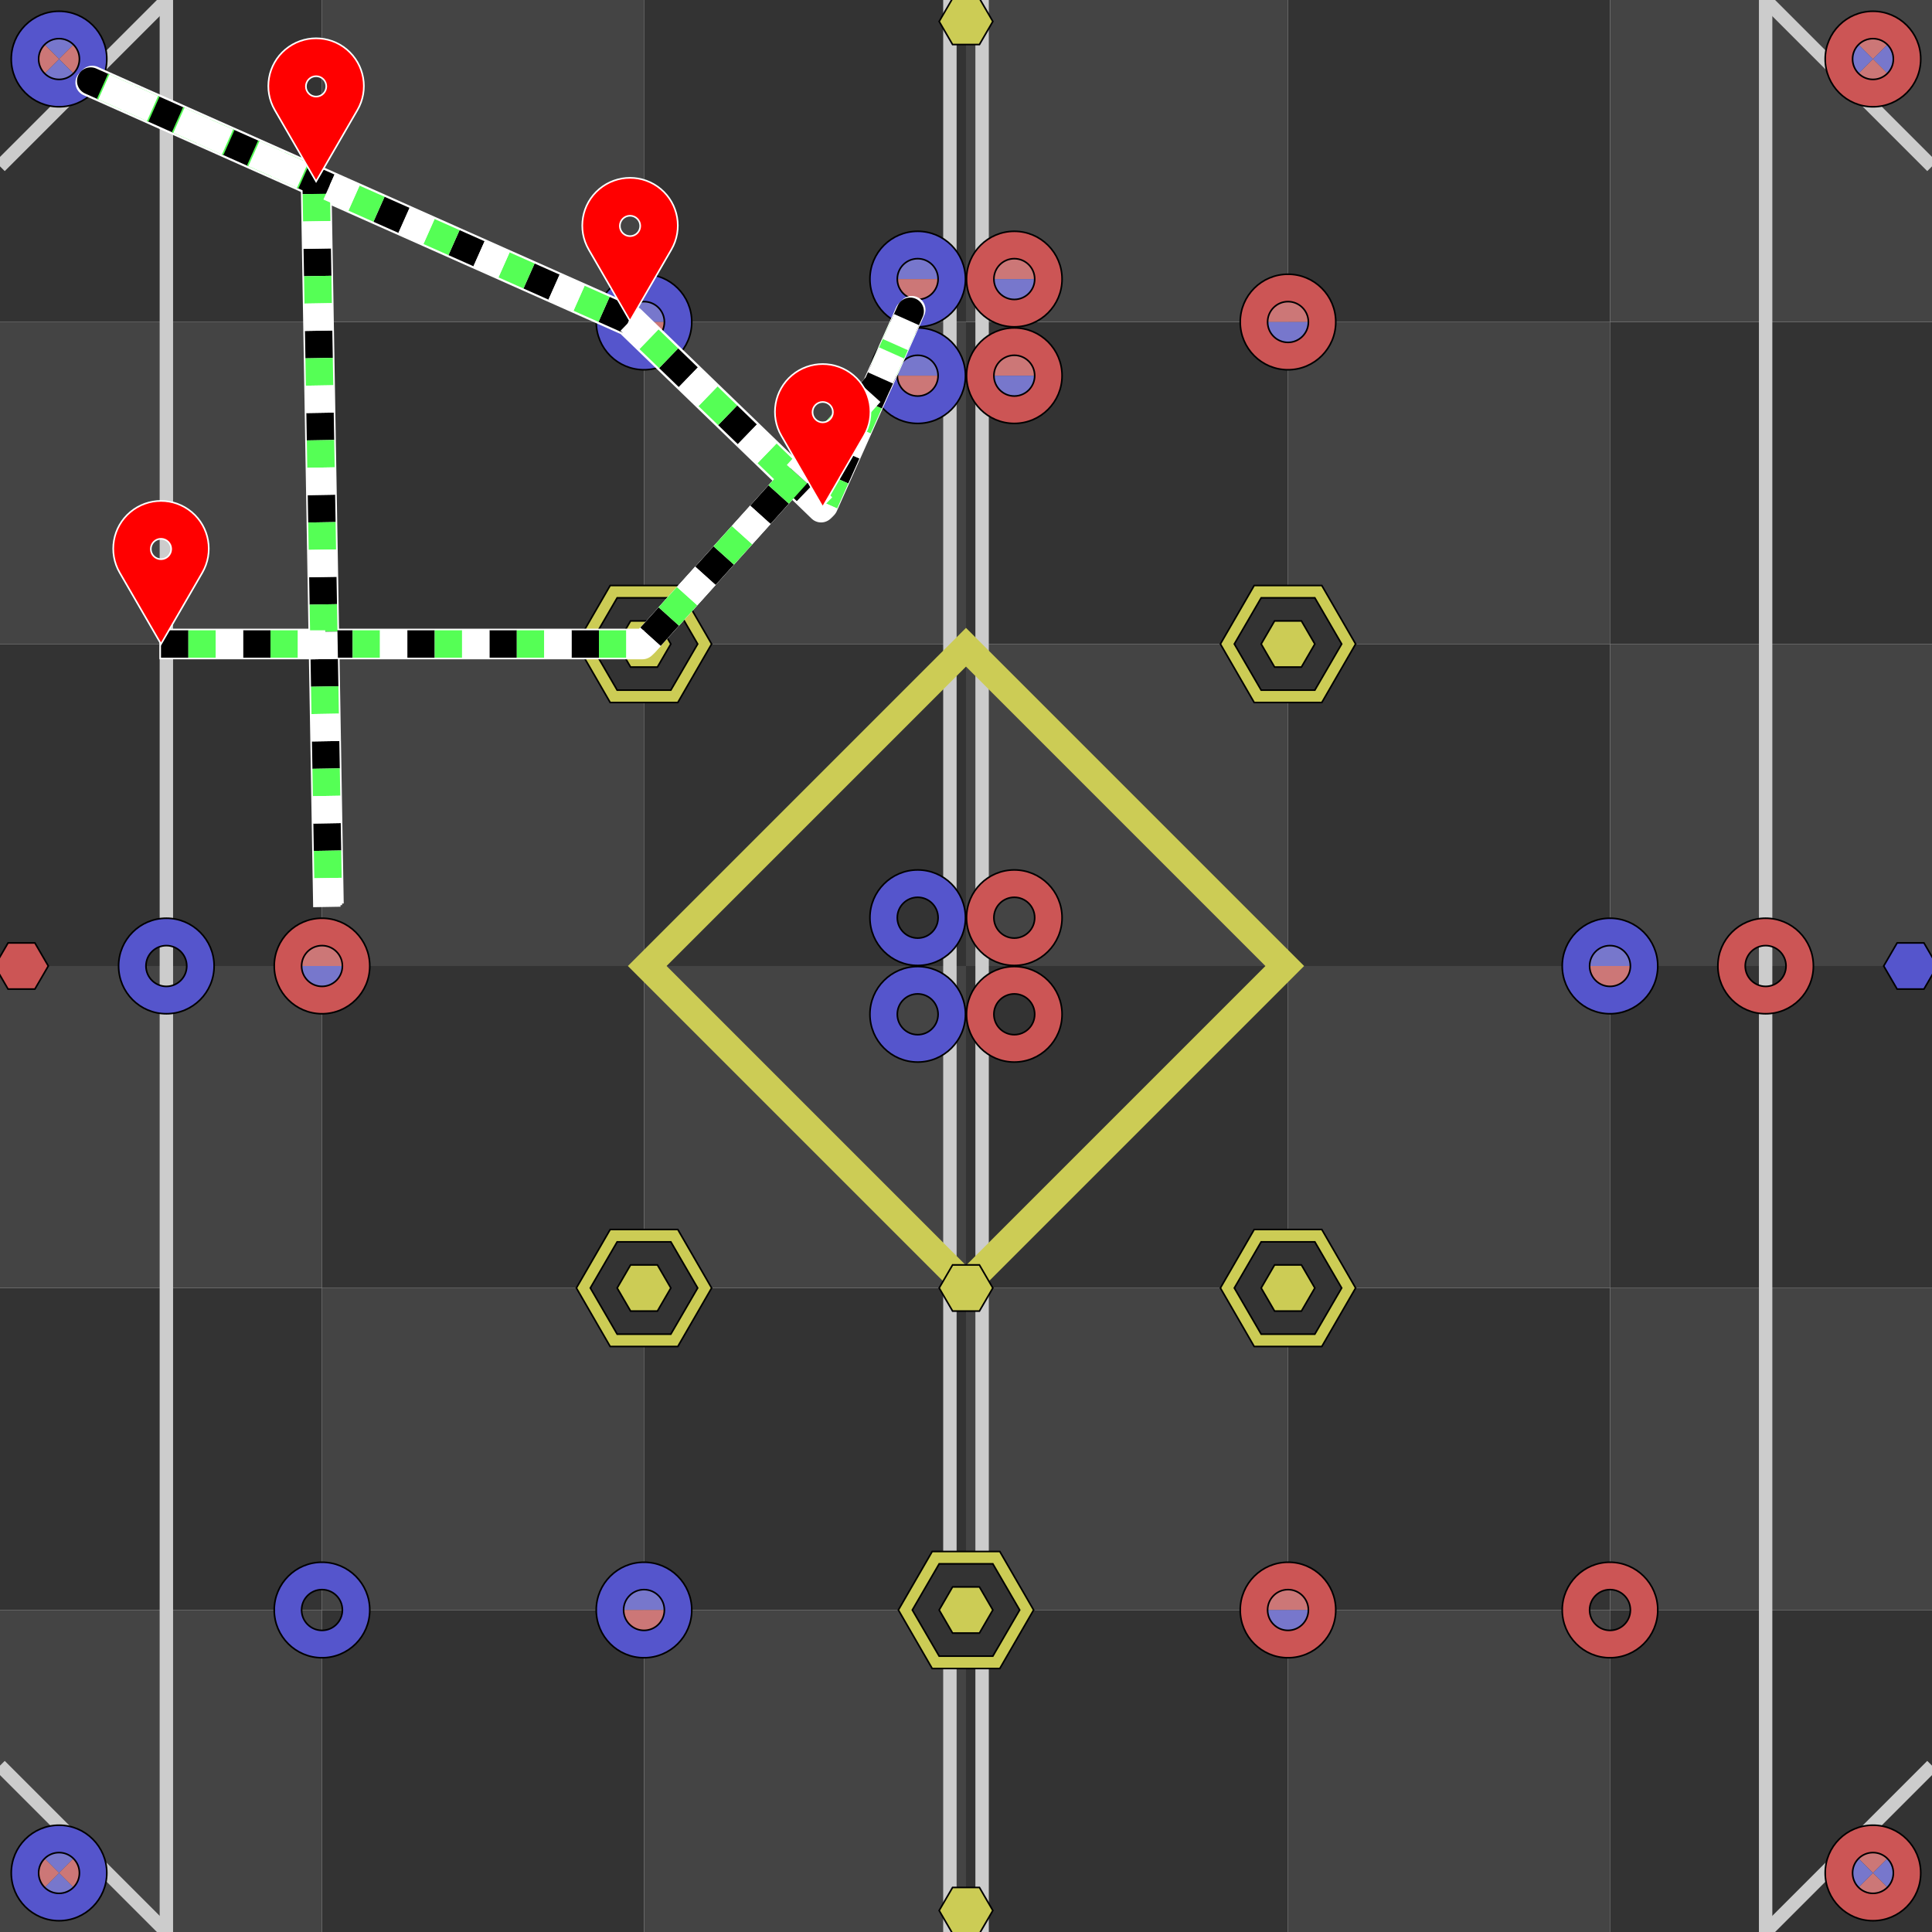
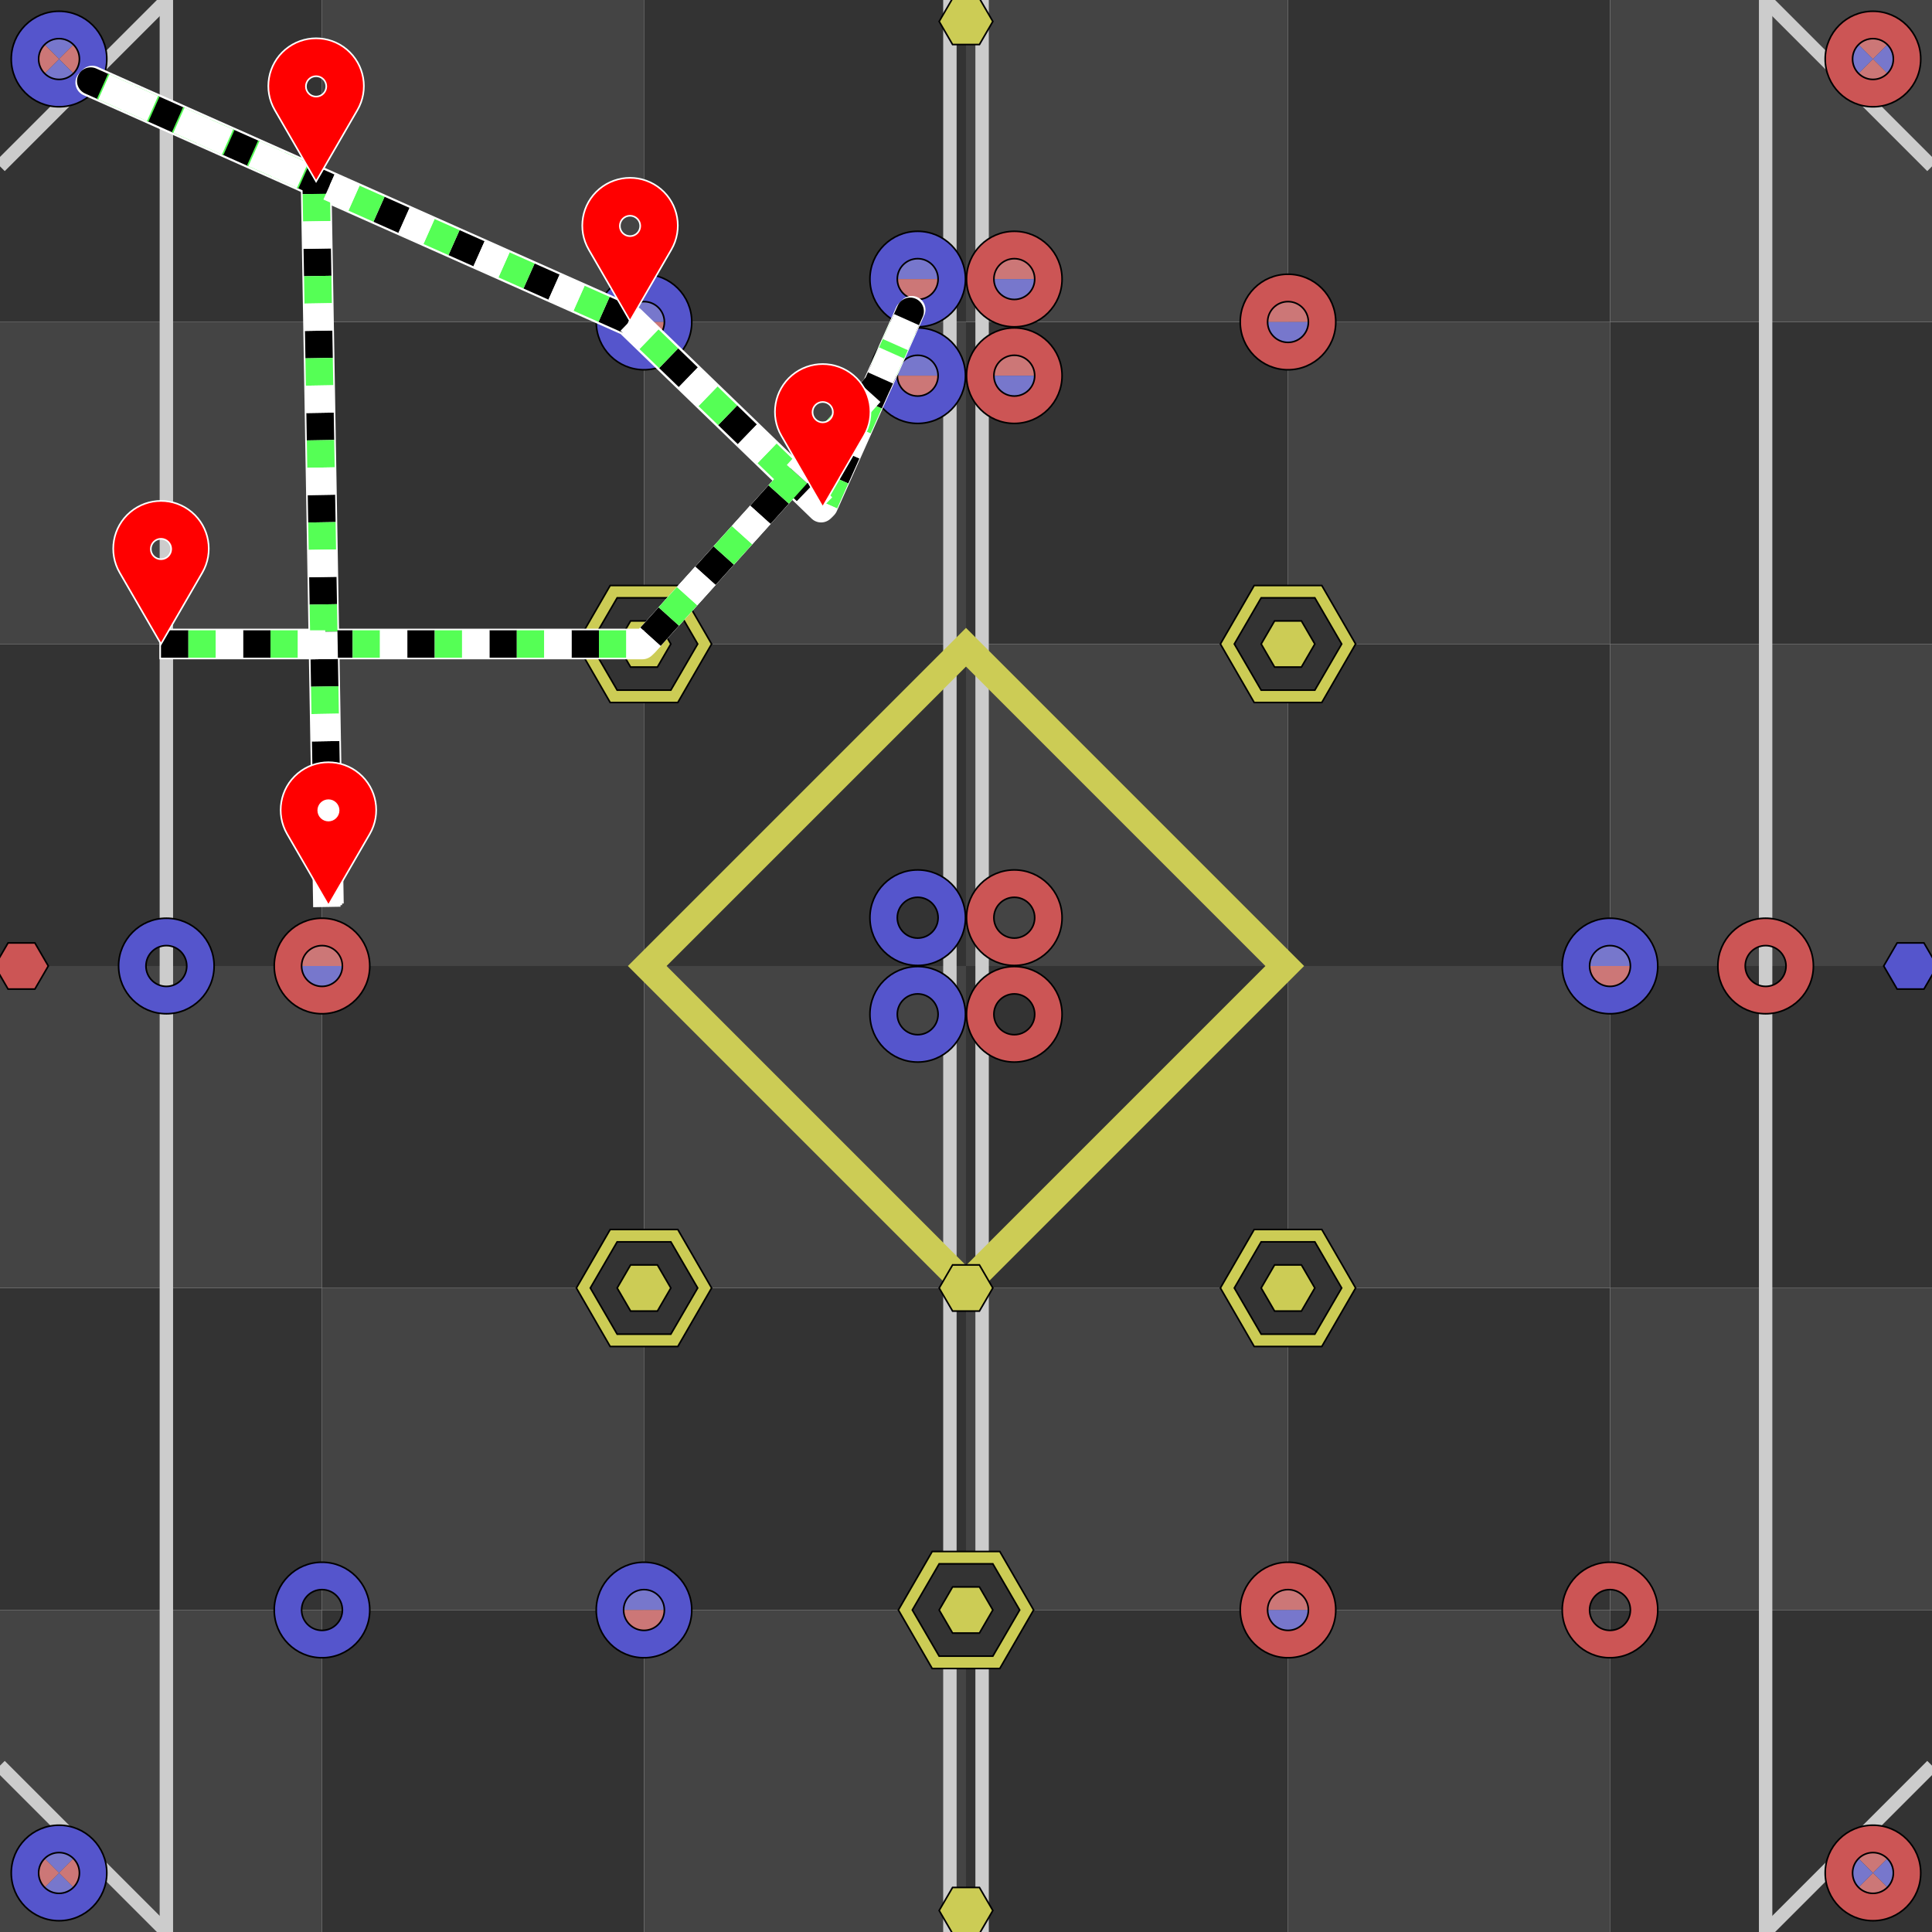
<svg xmlns="http://www.w3.org/2000/svg" version="1.1" width="600" height="600" viewBox="-1800 -1800 3600 3600">
  <g transform="scale(1, -1)">
    <rect x="-1800" y="-1800" width="600" height="600" fill="#444444" />
    <rect x="-1800" y="-1200" width="600" height="600" fill="#333333" />
    <rect x="-1800" y="-600" width="600" height="600" fill="#444444" />
    <rect x="-1800" y="0" width="600" height="600" fill="#333333" />
    <rect x="-1800" y="600" width="600" height="600" fill="#444444" />
    <rect x="-1800" y="1200" width="600" height="600" fill="#333333" />
    <rect x="-1200" y="-1800" width="600" height="600" fill="#333333" />
    <rect x="-1200" y="-1200" width="600" height="600" fill="#444444" />
    <rect x="-1200" y="-600" width="600" height="600" fill="#333333" />
    <rect x="-1200" y="0" width="600" height="600" fill="#444444" />
    <rect x="-1200" y="600" width="600" height="600" fill="#333333" />
    <rect x="-1200" y="1200" width="600" height="600" fill="#444444" />
    <rect x="-600" y="-1800" width="600" height="600" fill="#444444" />
    <rect x="-600" y="-1200" width="600" height="600" fill="#333333" />
    <rect x="-600" y="-600" width="600" height="600" fill="#444444" />
    <rect x="-600" y="0" width="600" height="600" fill="#333333" />
    <rect x="-600" y="600" width="600" height="600" fill="#444444" />
    <rect x="-600" y="1200" width="600" height="600" fill="#333333" />
    <rect x="0" y="-1800" width="600" height="600" fill="#333333" />
    <rect x="0" y="-1200" width="600" height="600" fill="#444444" />
    <rect x="0" y="-600" width="600" height="600" fill="#333333" />
    <rect x="0" y="0" width="600" height="600" fill="#444444" />
    <rect x="0" y="600" width="600" height="600" fill="#333333" />
    <rect x="0" y="1200" width="600" height="600" fill="#444444" />
    <rect x="600" y="-1800" width="600" height="600" fill="#444444" />
    <rect x="600" y="-1200" width="600" height="600" fill="#333333" />
    <rect x="600" y="-600" width="600" height="600" fill="#444444" />
    <rect x="600" y="0" width="600" height="600" fill="#333333" />
    <rect x="600" y="600" width="600" height="600" fill="#444444" />
    <rect x="600" y="1200" width="600" height="600" fill="#333333" />
    <rect x="1200" y="-1800" width="600" height="600" fill="#333333" />
    <rect x="1200" y="-1200" width="600" height="600" fill="#444444" />
    <rect x="1200" y="-600" width="600" height="600" fill="#333333" />
    <rect x="1200" y="0" width="600" height="600" fill="#444444" />
    <rect x="1200" y="600" width="600" height="600" fill="#333333" />
    <rect x="1200" y="1200" width="600" height="600" fill="#444444" />
    <line x1="-1490" y1="-1800" x2="-1490" y2="1800" stroke="#cccccc" stroke-width="25" />
    <line x1="-30" y1="-1800" x2="-30" y2="1800" stroke="#cccccc" stroke-width="25" />
    <line x1="30" y1="-1800" x2="30" y2="1800" stroke="#cccccc" stroke-width="25" />
    <line x1="1490" y1="-1800" x2="1490" y2="1800" stroke="#cccccc" stroke-width="25" />
    <line x1="-1800" y1="-1490" x2="-1490" y2="-1800" stroke="#cccccc" stroke-width="25" />
    <line x1="1800" y1="-1490" x2="1490" y2="-1800" stroke="#cccccc" stroke-width="25" />
    <line x1="-1800" y1="1490" x2="-1490" y2="1800" stroke="#cccccc" stroke-width="25" />
    <line x1="1800" y1="1490" x2="1490" y2="1800" stroke="#cccccc" stroke-width="25" />
    <rect x="-420" y="-420" width="840" height="840" transform="rotate(45)" stroke="#cccc55" fill="none" stroke-width="51" />
    <polygon points="-1710,0 -1735,43 -1785,43 -1810,0 -1785,-43 -1735,-43" fill="#cc5555" stroke="#000000" stroke-width="3" />
    <polygon points="1810,0 1785,43 1735,43 1710,0 1735,-43 1785,-43" fill="#5555cc" stroke="#000000" stroke-width="3" />
    <polygon points="50,1760 25,1803 -25,1803 -50,1760 -25,1717 25,1717" fill="#cccc55" stroke="#000000" stroke-width="3" />
    <polygon points="50,-600 25,-557 -25,-557 -50,-600 -25,-643 25,-643" fill="#cccc55" stroke="#000000" stroke-width="3" />
    <polygon points="50,-1760 25,-1717 -25,-1717 -50,-1760 -25,-1803 25,-1803" fill="#cccc55" stroke="#000000" stroke-width="3" />
    <polygon points="-474,600 -537,709 -663,709 -726,600 -663,491 -537,491" fill="#cccc55" stroke="#000000" stroke-width="3" />
    <polygon points="-500,600 -550,686 -650,686 -700,600 -650,514 -550,514" fill="#333333" stroke="#000000" stroke-width="3" />
    <polygon points="-550,600 -575,643 -625,643 -650,600 -625,557 -575,557" fill="#cccc55" stroke="#000000" stroke-width="3" />
    <polygon points="726,600 663,709 537,709 474,600 537,491 663,491" fill="#cccc55" stroke="#000000" stroke-width="3" />
    <polygon points="700,600 650,686 550,686 500,600 550,514 650,514" fill="#333333" stroke="#000000" stroke-width="3" />
    <polygon points="650,600 625,643 575,643 550,600 575,557 625,557" fill="#cccc55" stroke="#000000" stroke-width="3" />
    <polygon points="-474,-600 -537,-491 -663,-491 -726,-600 -663,-709 -537,-709" fill="#cccc55" stroke="#000000" stroke-width="3" />
    <polygon points="-500,-600 -550,-514 -650,-514 -700,-600 -650,-686 -550,-686" fill="#333333" stroke="#000000" stroke-width="3" />
    <polygon points="-550,-600 -575,-557 -625,-557 -650,-600 -625,-643 -575,-643" fill="#cccc55" stroke="#000000" stroke-width="3" />
    <polygon points="726,-600 663,-491 537,-491 474,-600 537,-709 663,-709" fill="#cccc55" stroke="#000000" stroke-width="3" />
    <polygon points="700,-600 650,-514 550,-514 500,-600 550,-686 650,-686" fill="#333333" stroke="#000000" stroke-width="3" />
    <polygon points="650,-600 625,-557 575,-557 550,-600 575,-643 625,-643" fill="#cccc55" stroke="#000000" stroke-width="3" />
    <polygon points="126,-1200 63,-1091 -63,-1091 -126,-1200 -63,-1309 63,-1309" fill="#cccc55" stroke="#000000" stroke-width="3" />
    <polygon points="100,-1200 50,-1114 -50,-1114 -100,-1200 -50,-1286 50,-1286" fill="#333333" stroke="#000000" stroke-width="3" />
    <polygon points="50,-1200 25,-1157 -25,-1157 -50,-1200 -25,-1243 25,-1243" fill="#cccc55" stroke="#000000" stroke-width="3" />
    <path d="M 1690,1690 l -63,63 a 89,89 0 0,0 126,0 z" fill="#cc7777" />
    <path d="M 1690,1690 l 63,63 a 89,89 0 0,0 0,-126 z" fill="#7777cc" />
    <path d="M 1690,1690 l 63,-63 a 89,89 0 0,0 -126,0 z" fill="#cc7777" />
    <path d="M 1690,1690 l -63,-63 a 89,89 0 0,0 0,126 z" fill="#7777cc" />
    <path d="M 1601,1690 a 89 89 0 0 0 178 0 a 89 89 0 0 0 -178 0 z m 51 0 a 38 38 0 0 0 76 0 a 38 38 0 0 0 -76 0 z" fill="#cc5555" stroke="#000000" stroke-width="3" fill-rule="evenodd" />
    <path d="M 1690,-1690 l -63,63 a 89,89 0 0,0 126,0 z" fill="#cc7777" />
    <path d="M 1690,-1690 l 63,63 a 89,89 0 0,0 0,-126 z" fill="#7777cc" />
    <path d="M 1690,-1690 l 63,-63 a 89,89 0 0,0 -126,0 z" fill="#cc7777" />
    <path d="M 1690,-1690 l -63,-63 a 89,89 0 0,0 0,126 z" fill="#7777cc" />
    <path d="M 1601,-1690 a 89 89 0 0 0 178 0 a 89 89 0 0 0 -178 0 z m 51 0 a 38 38 0 0 0 76 0 a 38 38 0 0 0 -76 0 z" fill="#cc5555" stroke="#000000" stroke-width="3" fill-rule="evenodd" />
    <path d="M -1690,1690 l -63,63 a 89,89 0 0,0 126,0 z" fill="#7777cc" />
    <path d="M -1690,1690 l 63,63 a 89,89 0 0,0 0,-126 z" fill="#cc7777" />
    <path d="M -1690,1690 l 63,-63 a 89,89 0 0,0 -126,0 z" fill="#7777cc" />
    <path d="M -1690,1690 l -63,-63 a 89,89 0 0,0 0,126 z" fill="#cc7777" />
    <path d="M -1779,1690 a 89 89 0 0 0 178 0 a 89 89 0 0 0 -178 0 z m 51 0 a 38 38 0 0 0 76 0 a 38 38 0 0 0 -76 0 z" fill="#5555cc" stroke="#000000" stroke-width="3" fill-rule="evenodd" />
    <path d="M -1690,-1690 l -63,63 a 89,89 0 0,0 126,0 z" fill="#7777cc" />
    <path d="M -1690,-1690 l 63,63 a 89,89 0 0,0 0,-126 z" fill="#cc7777" />
    <path d="M -1690,-1690 l 63,-63 a 89,89 0 0,0 -126,0 z" fill="#7777cc" />
    <path d="M -1690,-1690 l -63,-63 a 89,89 0 0,0 0,126 z" fill="#cc7777" />
    <path d="M -1779,-1690 a 89 89 0 0 0 178 0 a 89 89 0 0 0 -178 0 z m 51 0 a 38 38 0 0 0 76 0 a 38 38 0 0 0 -76 0 z" fill="#5555cc" stroke="#000000" stroke-width="3" fill-rule="evenodd" />
    <path d="M 1,1280 a 89,89 0 1,0 178,0" fill="#cc7777" />
    <path d="M 1,1280 a 89,89 0 1,1 178,0" fill="#7777cc" />
    <path d="M 1,1280 a 89 89 0 0 0 178 0 a 89 89 0 0 0 -178 0 z m 51 0 a 38 38 0 0 0 76 0 a 38 38 0 0 0 -76 0 z" fill="#cc5555" stroke="#000000" stroke-width="3" fill-rule="evenodd" />
    <path d="M 511,1200 a 89,89 0 1,0 178,0" fill="#cc7777" />
    <path d="M 511,1200 a 89,89 0 1,1 178,0" fill="#7777cc" />
    <path d="M 511,1200 a 89 89 0 0 0 178 0 a 89 89 0 0 0 -178 0 z m 51 0 a 38 38 0 0 0 76 0 a 38 38 0 0 0 -76 0 z" fill="#cc5555" stroke="#000000" stroke-width="3" fill-rule="evenodd" />
    <path d="M 1,1100 a 89,89 0 1,0 178,0" fill="#cc7777" />
    <path d="M 1,1100 a 89,89 0 1,1 178,0" fill="#7777cc" />
    <path d="M 1,1100 a 89 89 0 0 0 178 0 a 89 89 0 0 0 -178 0 z m 51 0 a 38 38 0 0 0 76 0 a 38 38 0 0 0 -76 0 z" fill="#cc5555" stroke="#000000" stroke-width="3" fill-rule="evenodd" />
    <path d="M -1289,0 a 89,89 0 1,0 178,0" fill="#cc7777" />
    <path d="M -1289,0 a 89,89 0 1,1 178,0" fill="#7777cc" />
    <path d="M -1289,0 a 89 89 0 0 0 178 0 a 89 89 0 0 0 -178 0 z m 51 0 a 38 38 0 0 0 76 0 a 38 38 0 0 0 -76 0 z" fill="#cc5555" stroke="#000000" stroke-width="3" fill-rule="evenodd" />
    <path d="M 511,-1200 a 89,89 0 1,0 178,0" fill="#cc7777" />
    <path d="M 511,-1200 a 89,89 0 1,1 178,0" fill="#7777cc" />
    <path d="M 511,-1200 a 89 89 0 0 0 178 0 a 89 89 0 0 0 -178 0 z m 51 0 a 38 38 0 0 0 76 0 a 38 38 0 0 0 -76 0 z" fill="#cc5555" stroke="#000000" stroke-width="3" fill-rule="evenodd" />
    <path d="M -179,1280 a 89,89 0 1,0 178,0" fill="#7777cc" />
    <path d="M -179,1280 a 89,89 0 1,1 178,0" fill="#cc7777" />
    <path d="M -179,1280 a 89 89 0 0 0 178 0 a 89 89 0 0 0 -178 0 z m 51 0 a 38 38 0 0 0 76 0 a 38 38 0 0 0 -76 0 z" fill="#5555cc" stroke="#000000" stroke-width="3" fill-rule="evenodd" />
    <path d="M -689,1200 a 89,89 0 1,0 178,0" fill="#7777cc" />
    <path d="M -689,1200 a 89,89 0 1,1 178,0" fill="#cc7777" />
    <path d="M -689,1200 a 89 89 0 0 0 178 0 a 89 89 0 0 0 -178 0 z m 51 0 a 38 38 0 0 0 76 0 a 38 38 0 0 0 -76 0 z" fill="#5555cc" stroke="#000000" stroke-width="3" fill-rule="evenodd" />
    <path d="M -179,1100 a 89,89 0 1,0 178,0" fill="#7777cc" />
    <path d="M -179,1100 a 89,89 0 1,1 178,0" fill="#cc7777" />
    <path d="M -179,1100 a 89 89 0 0 0 178 0 a 89 89 0 0 0 -178 0 z m 51 0 a 38 38 0 0 0 76 0 a 38 38 0 0 0 -76 0 z" fill="#5555cc" stroke="#000000" stroke-width="3" fill-rule="evenodd" />
    <path d="M 1111,0 a 89,89 0 1,0 178,0" fill="#7777cc" />
    <path d="M 1111,0 a 89,89 0 1,1 178,0" fill="#cc7777" />
    <path d="M 1111,0 a 89 89 0 0 0 178 0 a 89 89 0 0 0 -178 0 z m 51 0 a 38 38 0 0 0 76 0 a 38 38 0 0 0 -76 0 z" fill="#5555cc" stroke="#000000" stroke-width="3" fill-rule="evenodd" />
    <path d="M -689,-1200 a 89,89 0 1,0 178,0" fill="#7777cc" />
    <path d="M -689,-1200 a 89,89 0 1,1 178,0" fill="#cc7777" />
    <path d="M -689,-1200 a 89 89 0 0 0 178 0 a 89 89 0 0 0 -178 0 z m 51 0 a 38 38 0 0 0 76 0 a 38 38 0 0 0 -76 0 z" fill="#5555cc" stroke="#000000" stroke-width="3" fill-rule="evenodd" />
    <path d="M 1,90 a 89 89 0 0 0 178 0 a 89 89 0 0 0 -178 0 z m 51 0 a 38 38 0 0 0 76 0 a 38 38 0 0 0 -76 0 z" fill="#cc5555" stroke="#000000" stroke-width="3" fill-rule="evenodd" />
    <path d="M 1401,0 a 89 89 0 0 0 178 0 a 89 89 0 0 0 -178 0 z m 51 0 a 38 38 0 0 0 76 0 a 38 38 0 0 0 -76 0 z" fill="#cc5555" stroke="#000000" stroke-width="3" fill-rule="evenodd" />
    <path d="M 1,-90 a 89 89 0 0 0 178 0 a 89 89 0 0 0 -178 0 z m 51 0 a 38 38 0 0 0 76 0 a 38 38 0 0 0 -76 0 z" fill="#cc5555" stroke="#000000" stroke-width="3" fill-rule="evenodd" />
    <path d="M 1111,-1200 a 89 89 0 0 0 178 0 a 89 89 0 0 0 -178 0 z m 51 0 a 38 38 0 0 0 76 0 a 38 38 0 0 0 -76 0 z" fill="#cc5555" stroke="#000000" stroke-width="3" fill-rule="evenodd" />
    <path d="M -179,90 a 89 89 0 0 0 178 0 a 89 89 0 0 0 -178 0 z m 51 0 a 38 38 0 0 0 76 0 a 38 38 0 0 0 -76 0 z" fill="#5555cc" stroke="#000000" stroke-width="3" fill-rule="evenodd" />
    <path d="M -1579,0 a 89 89 0 0 0 178 0 a 89 89 0 0 0 -178 0 z m 51 0 a 38 38 0 0 0 76 0 a 38 38 0 0 0 -76 0 z" fill="#5555cc" stroke="#000000" stroke-width="3" fill-rule="evenodd" />
    <path d="M -179,-90 a 89 89 0 0 0 178 0 a 89 89 0 0 0 -178 0 z m 51 0 a 38 38 0 0 0 76 0 a 38 38 0 0 0 -76 0 z" fill="#5555cc" stroke="#000000" stroke-width="3" fill-rule="evenodd" />
    <path d="M -1289,-1200 a 89 89 0 0 0 178 0 a 89 89 0 0 0 -178 0 z m 51 0 a 38 38 0 0 0 76 0 a 38 38 0 0 0 -76 0 z" fill="#5555cc" stroke="#000000" stroke-width="3" fill-rule="evenodd" />
    <polyline points="-1497,603 -597,603 -162,1086 -101,1223 -264,858 -623,1205 -1628,1652 -1208,1465 -1185,116" fill="none" stroke="#ffffff" stroke-width="51" stroke-linejoin="round" />
    <polyline points="-1503,597 -603,597 -168,1080 -107,1217 -270,852 -629,1199 -1634,1646 -1214,1459 -1191,110" fill="none" stroke="#ffffff" stroke-width="51" stroke-linejoin="round" />
    <polyline points="-1500,600 -600,600 -165,1083 -104,1220 -267,855 -626,1202 -1631,1649 -1211,1462 -1188,113" fill="none" stroke="#000000" stroke-width="51" stroke-dasharray="51,102" stroke-linejoin="round" />
    <polyline points="-1500,600 -600,600 -165,1083 -104,1220 -267,855 -626,1202 -1631,1649 -1211,1462 -1188,113" fill="none" stroke="#55ff55" stroke-width="51" stroke-dasharray="51,102" stroke-dashoffset="102" stroke-linejoin="round" />
    <polyline points="-1500,600 -600,600 -165,1083 -104,1220 -267,855 -626,1202 -1631,1649 -1211,1462 -1188,113" fill="none" stroke="#ffffff" stroke-width="51" stroke-dasharray="51,102" stroke-dashoffset="51" stroke-linejoin="round" />
    <path d="M -1500,600 l -77 133 a 89 89 0 1 0 154 0 z m -19 177 a 19 19 0 0 0 38 0 a 19 19 0 0 0 -38 0 z" fill="#ff0000" stroke="#ffffff" stroke-width="3" fill-rule="evenodd" />
    <path d="M -267,855 l -77 133 a 89 89 0 1 0 154 0 z m -19 177 a 19 19 0 0 0 38 0 a 19 19 0 0 0 -38 0 z" fill="#ff0000" stroke="#ffffff" stroke-width="3" fill-rule="evenodd" />
    <path d="M -626,1202 l -77 133 a 89 89 0 1 0 154 0 z m -19 177 a 19 19 0 0 0 38 0 a 19 19 0 0 0 -38 0 z" fill="#ff0000" stroke="#ffffff" stroke-width="3" fill-rule="evenodd" />
    <path d="M -1211,1462 l -77 133 a 89 89 0 1 0 154 0 z m -19 177 a 19 19 0 0 0 38 0 a 19 19 0 0 0 -38 0 z" fill="#ff0000" stroke="#ffffff" stroke-width="3" fill-rule="evenodd" />
+     <path d="M -1188,113 l -77 133 a 89 89 0 1 0 154 0 z m -19 177 a 19 19 0 0 0 38 0 a 19 19 0 0 0 -38 0 z" fill="#ff0000" stroke="#ffffff" stroke-width="3" fill-rule="evenodd" />
  </g>
</svg>
